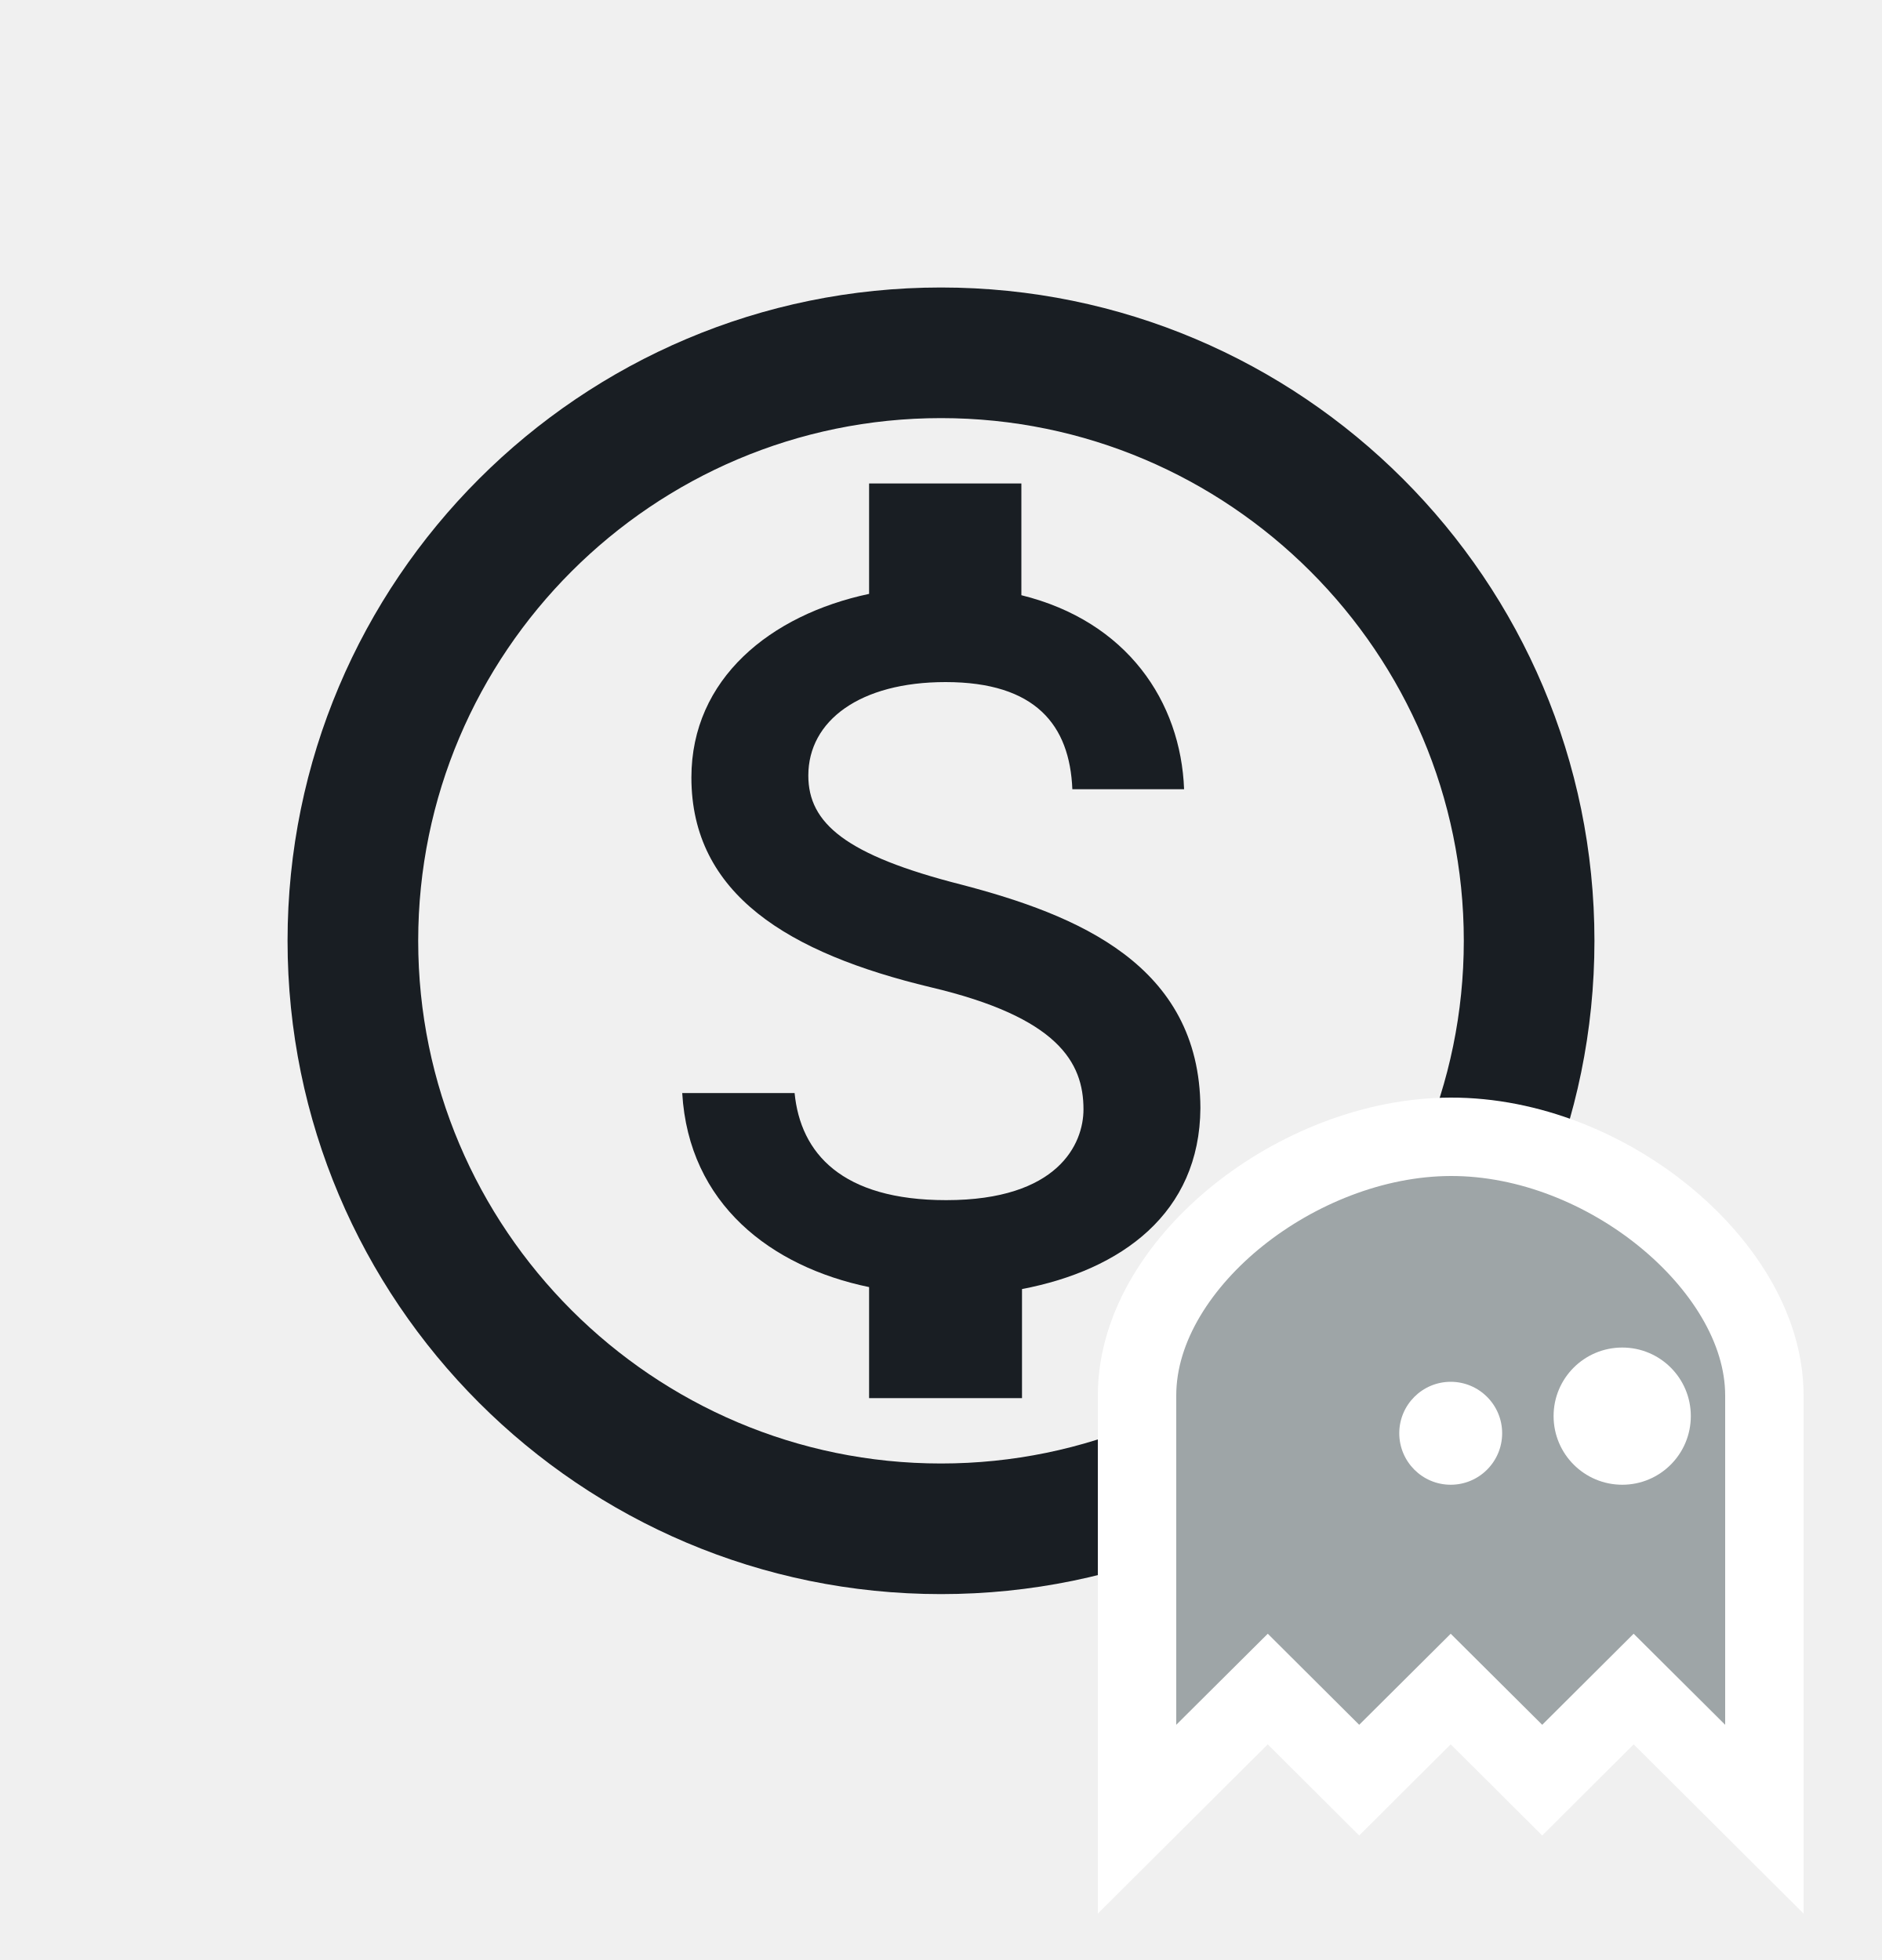
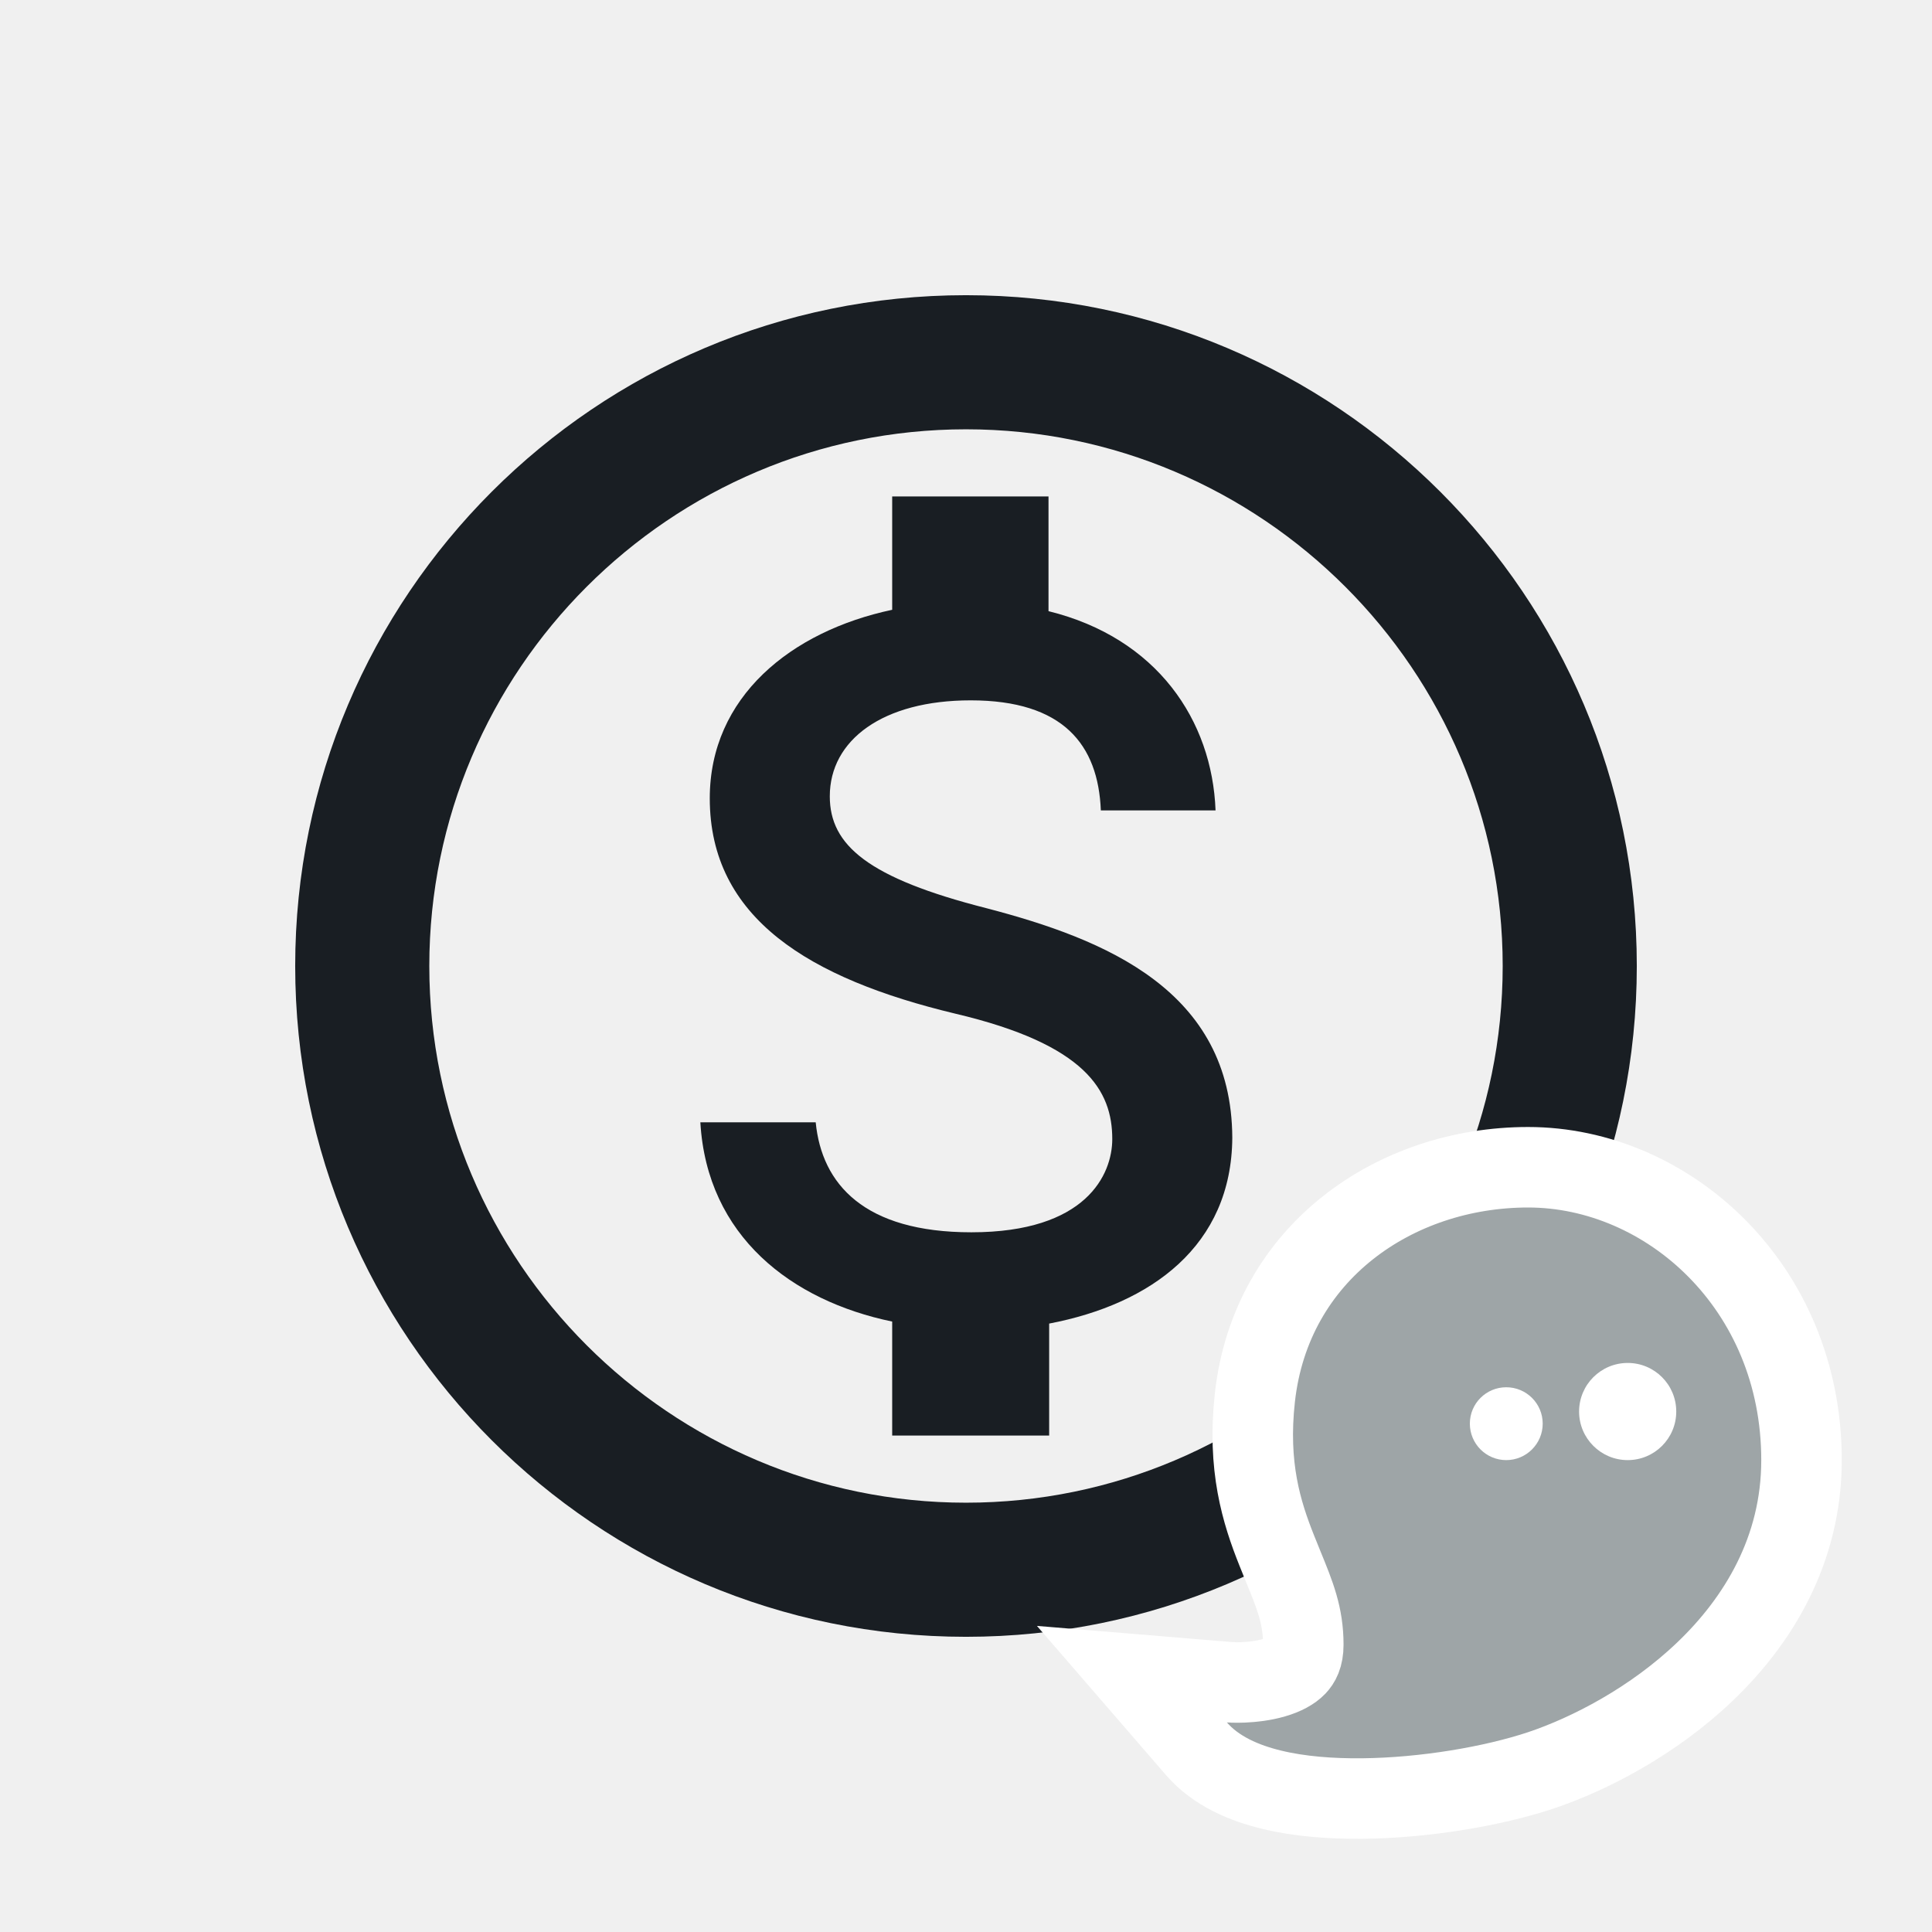
- <svg xmlns="http://www.w3.org/2000/svg" width="24" height="25" viewBox="0 0 24 25" fill="none">
+ <svg xmlns="http://www.w3.org/2000/svg" width="24" height="24" viewBox="0 0 24 24" fill="none">
  <path d="M12 3.667C7.4 3.667 3.667 7.4 3.667 12C3.667 16.6 7.4 20.333 12 20.333C16.6 20.333 20.333 16.6 20.333 12C20.333 7.4 16.6 3.667 12 3.667ZM12 18.667C8.325 18.667 5.333 15.675 5.333 12C5.333 8.325 8.325 5.333 12 5.333C15.675 5.333 18.667 8.325 18.667 12C18.667 15.675 15.675 18.667 12 18.667Z" fill="#191E23" />
  <path d="M12.258 11.283C10.783 10.908 10.308 10.5 10.308 9.892C10.308 9.192 10.967 8.7 12.058 8.7C13.208 8.7 13.642 9.25 13.675 10.067H15.1C15.058 8.95 14.375 7.925 13.025 7.592V6.167H11.083V7.575C9.825 7.842 8.817 8.658 8.817 9.917C8.817 11.408 10.058 12.158 11.867 12.592C13.492 12.975 13.817 13.55 13.817 14.15C13.817 14.592 13.492 15.308 12.067 15.308C10.733 15.308 10.208 14.708 10.133 13.942H8.7C8.783 15.358 9.833 16.158 11.083 16.417V17.833H13.033V16.442C14.3 16.2 15.3 15.475 15.308 14.133C15.3 12.3 13.725 11.667 12.258 11.283Z" fill="#191E23" />
-   <path d="M14.5 22V23.204L15.353 22.354L16.167 21.544L16.98 22.354L17.333 22.706L17.686 22.354L18.5 21.544L19.314 22.354L19.667 22.706L20.02 22.354L20.833 21.544L21.647 22.354L22.5 23.204V22V17.8C22.5 16.923 21.937 16.094 21.218 15.51C20.488 14.916 19.504 14.497 18.498 14.5C17.51 14.503 16.528 14.912 15.794 15.499C15.071 16.077 14.5 16.905 14.5 17.8V22Z" fill="#9EA5A7" stroke="white" />
-   <path d="M19.156 18.281C19.156 18.644 18.862 18.938 18.5 18.938C18.138 18.938 17.844 18.644 17.844 18.281C17.844 17.919 18.138 17.625 18.5 17.625C18.862 17.625 19.156 17.919 19.156 18.281Z" fill="white" />
-   <path d="M21.562 18.062C21.562 18.546 21.171 18.938 20.688 18.938C20.204 18.938 19.812 18.546 19.812 18.062C19.812 17.579 20.204 17.188 20.688 17.188C21.171 17.188 21.562 17.579 21.562 18.062Z" fill="white" />
+   <path d="M15.281 20.898L14.061 20.797L14.863 21.724C15.106 22.005 15.463 22.152 15.799 22.233C16.145 22.317 16.537 22.346 16.926 22.342C17.701 22.334 18.545 22.19 19.141 21.992C19.741 21.791 20.534 21.384 21.184 20.761C21.84 20.133 22.379 19.256 22.379 18.138C22.379 15.979 20.712 14.5 18.983 14.5C17.333 14.5 15.79 15.556 15.589 17.358C15.493 18.218 15.671 18.787 15.861 19.263C15.888 19.331 15.914 19.395 15.939 19.456C16.087 19.817 16.19 20.069 16.19 20.431C16.19 20.579 16.145 20.649 16.103 20.694C16.049 20.75 15.957 20.803 15.825 20.841C15.696 20.879 15.558 20.894 15.447 20.899C15.393 20.901 15.348 20.901 15.319 20.9C15.304 20.899 15.293 20.899 15.287 20.898L15.281 20.898L15.281 20.898C15.281 20.898 15.281 20.898 15.281 20.898Z" fill="#9EA5A7" stroke="white" />
+   <path d="M19.164 17.685C19.164 17.935 18.961 18.138 18.711 18.138C18.461 18.138 18.259 17.935 18.259 17.685C18.259 17.435 18.461 17.233 18.711 17.233C18.961 17.233 19.164 17.435 19.164 17.685Z" fill="white" />
+   <path d="M20.823 17.535C20.823 17.868 20.553 18.138 20.22 18.138C19.887 18.138 19.616 17.868 19.616 17.535C19.616 17.201 19.887 16.931 20.22 16.931C20.553 16.931 20.823 17.201 20.823 17.535Z" fill="white" />
</svg>
